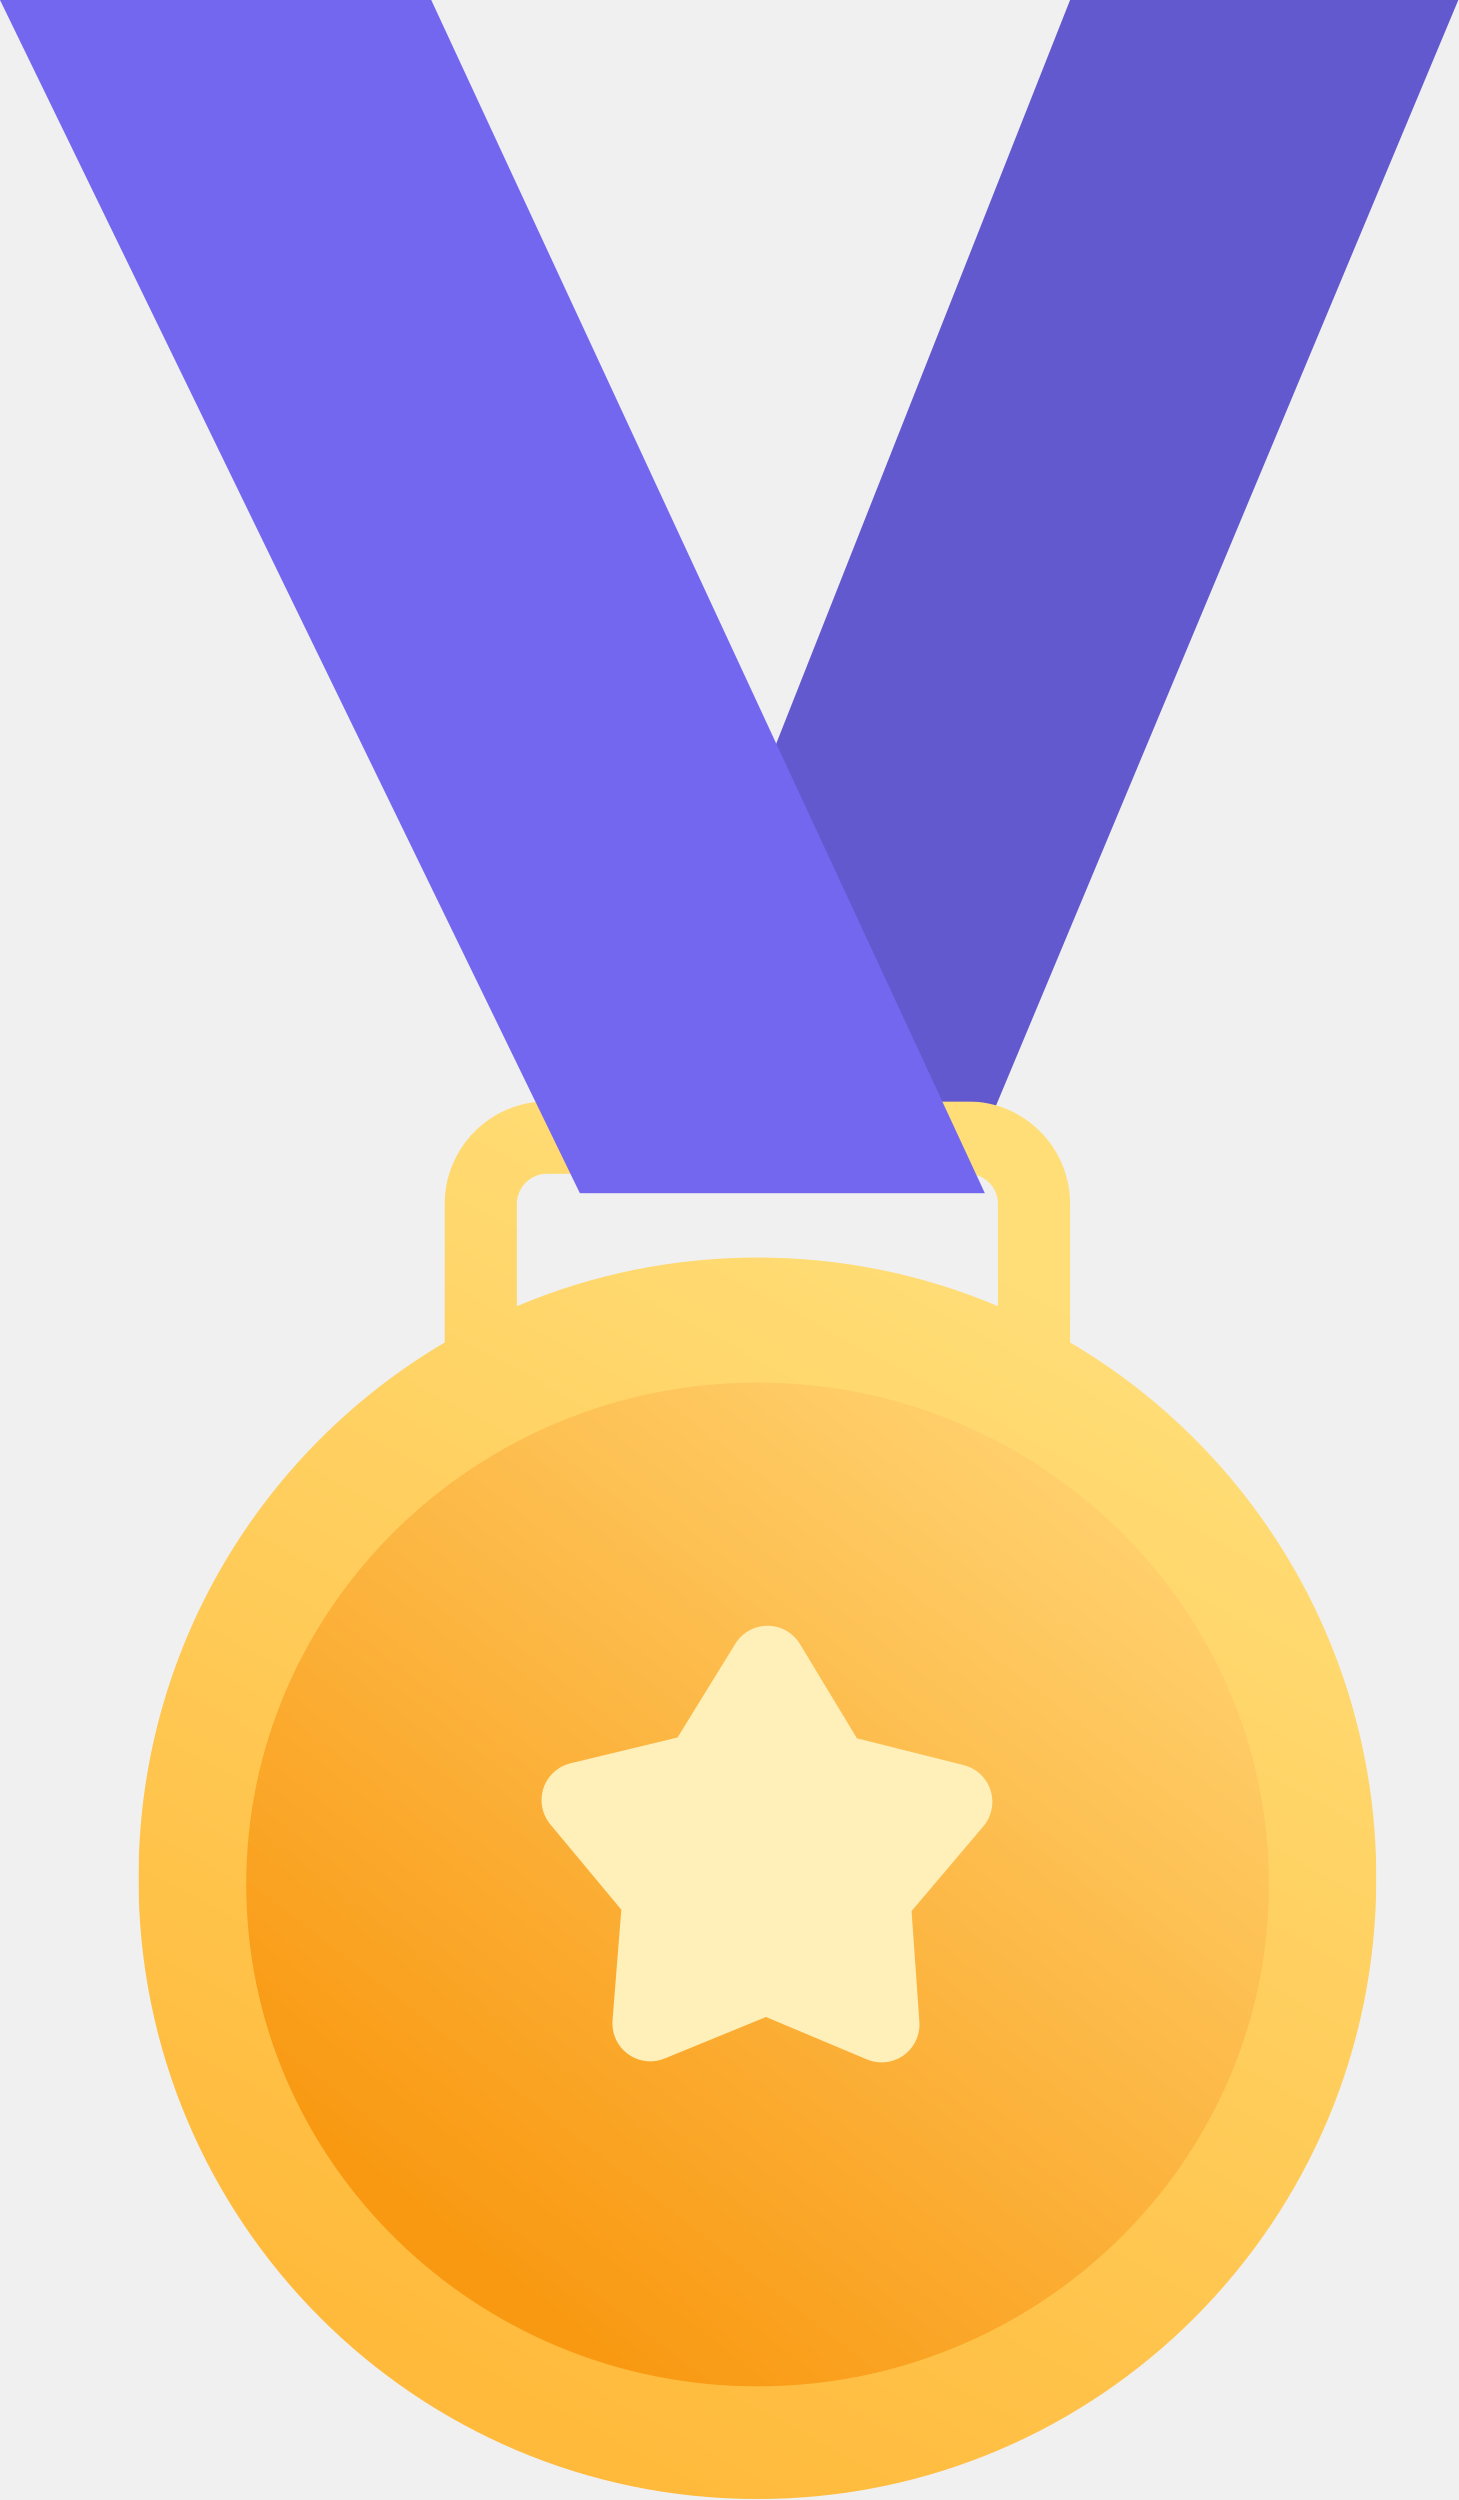
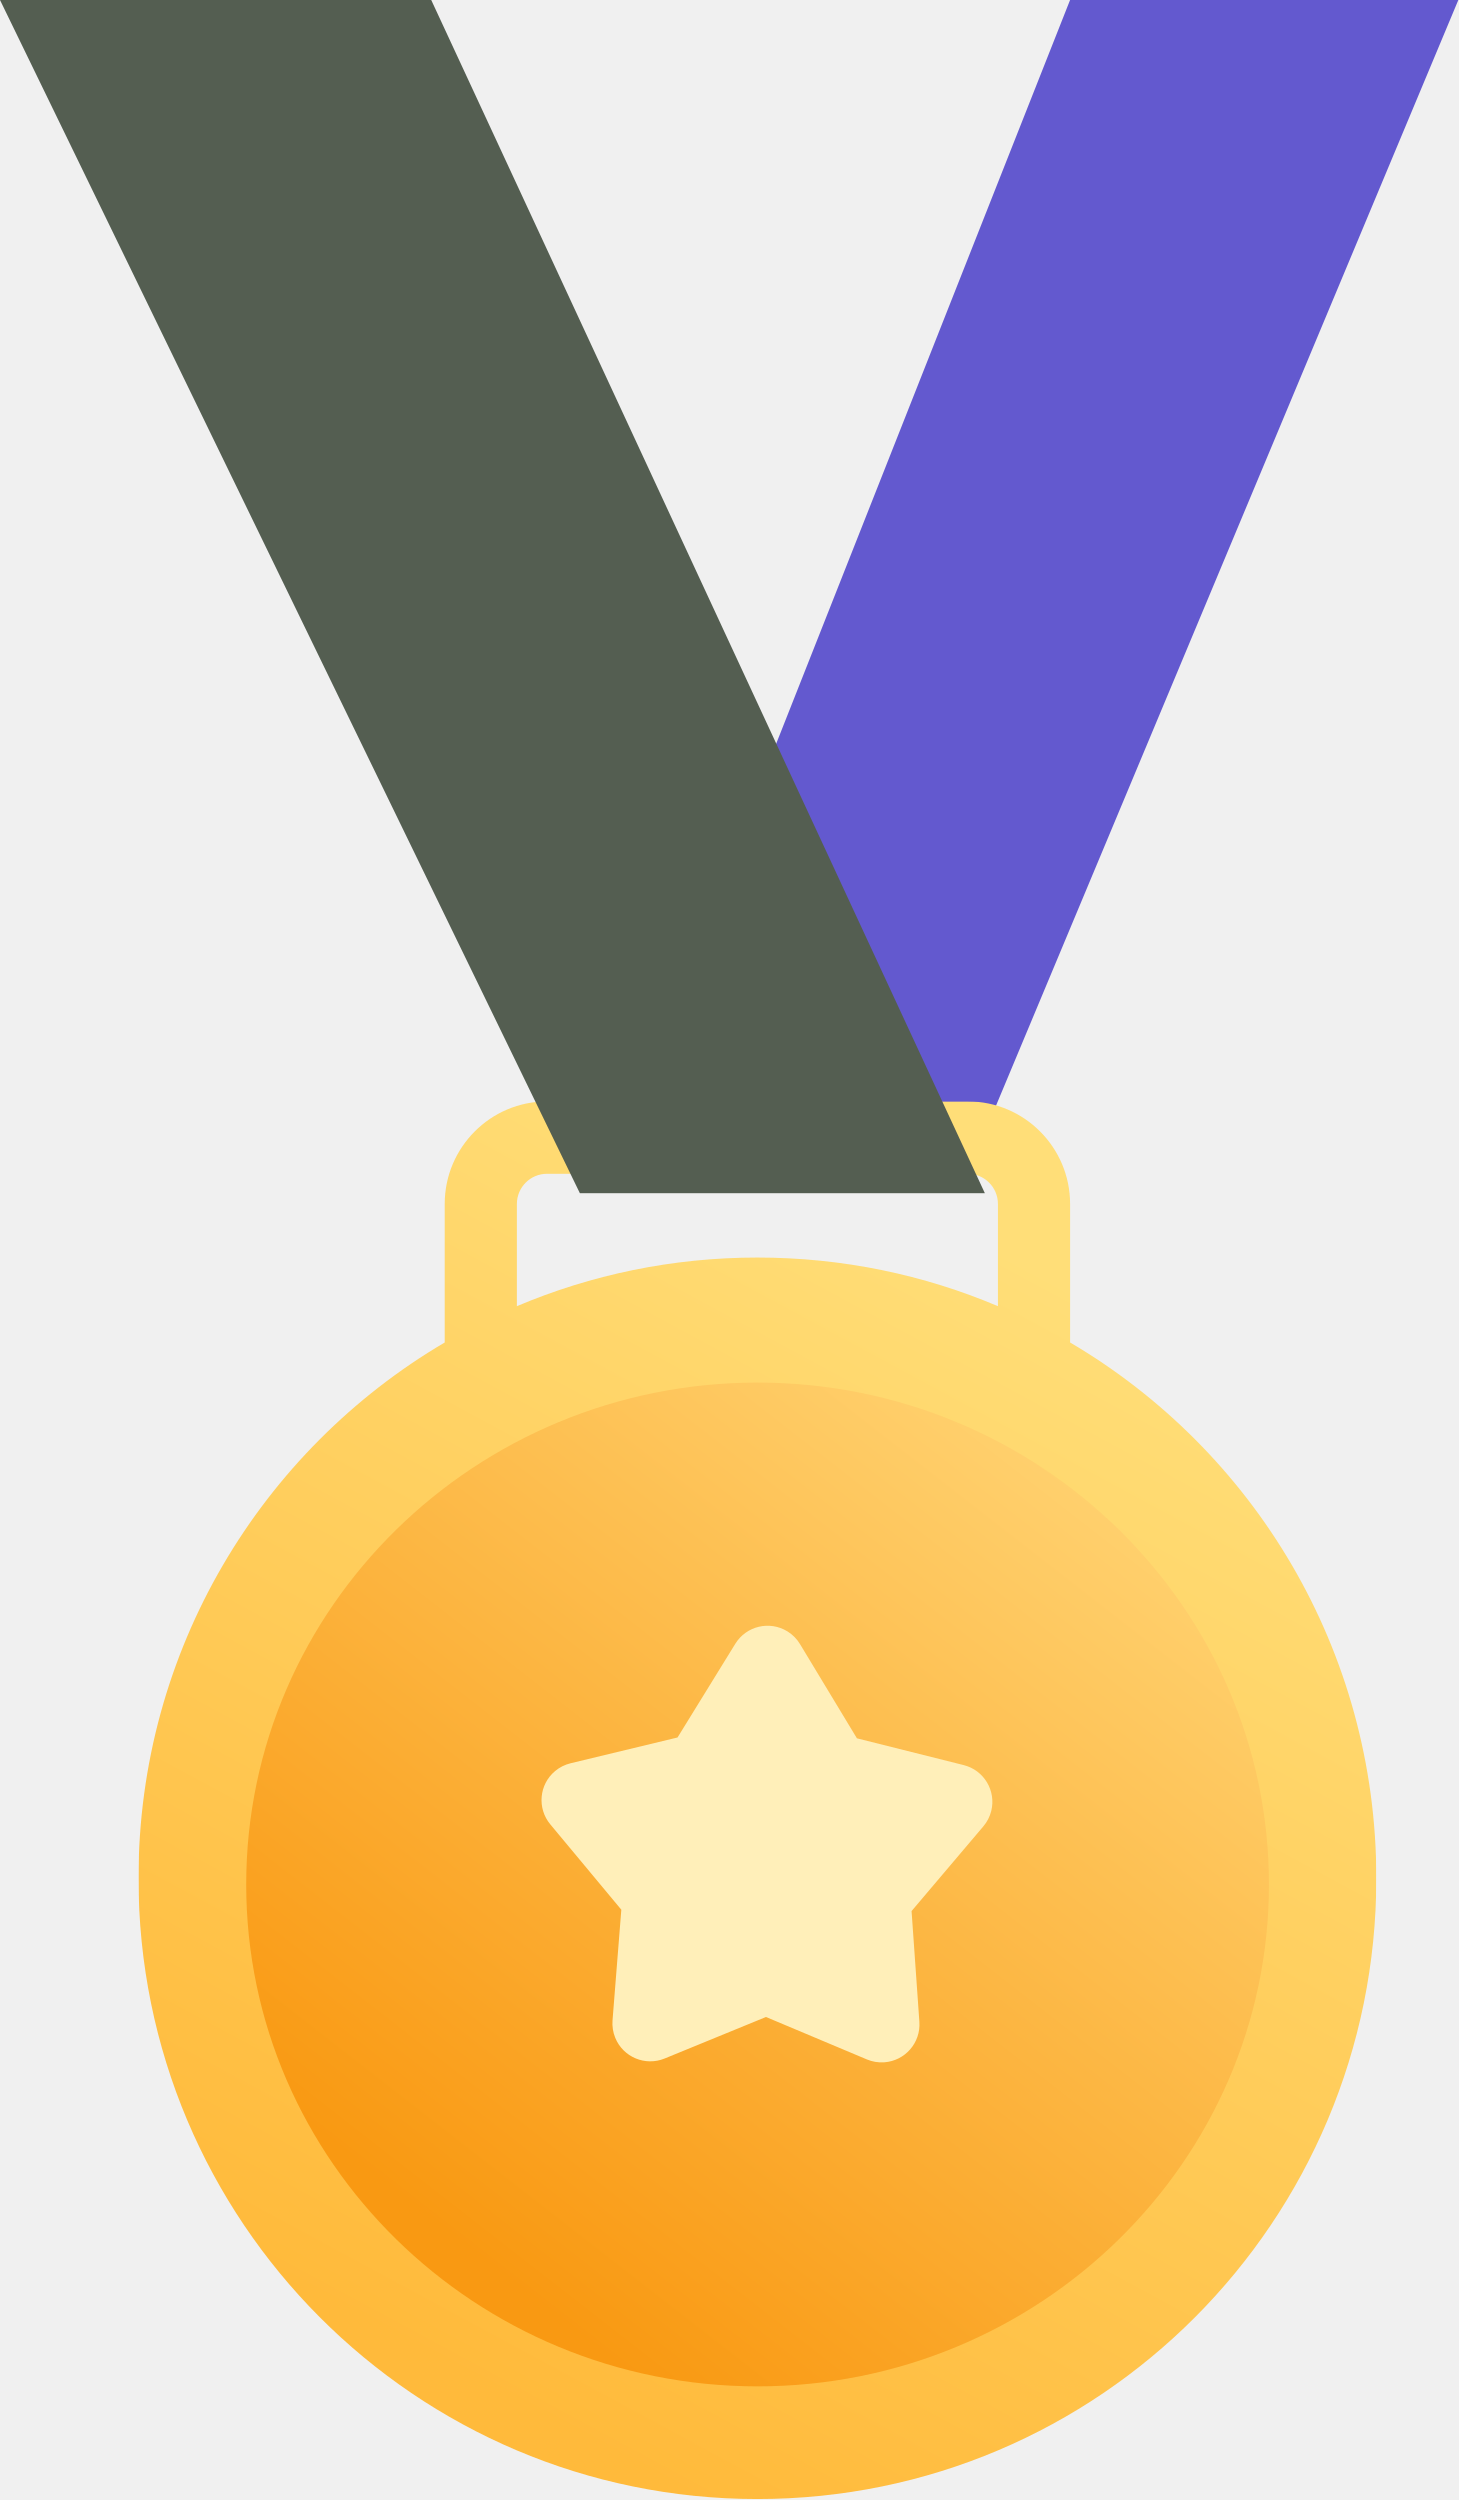
<svg xmlns="http://www.w3.org/2000/svg" xmlns:xlink="http://www.w3.org/1999/xlink" width="77px" height="132px" viewBox="0 0 77 132" version="1.1">
  <defs>
    <polygon id="path-1" points="0.312 0.155 65.67 0.155 65.67 73.949 0.312 73.949" />
    <linearGradient x1="74.194%" y1="12.412%" x2="34.456%" y2="95.336%" id="linearGradient-3">
      <stop stop-color="#FFDE78" offset="0%" />
      <stop stop-color="#FFBA3B" offset="100%" />
    </linearGradient>
    <linearGradient x1="84.444%" y1="12.871%" x2="24.603%" y2="88.537%" id="linearGradient-4">
      <stop stop-color="#FFD06D" offset="0%" />
      <stop stop-color="#F99912" offset="100%" />
    </linearGradient>
  </defs>
  <g id="⚙️-Symbols" stroke="none" stroke-width="1" fill="none" fill-rule="evenodd">
    <g id="28)-Widgets/1)-Advanced/Congratulations" transform="translate(-236, 0)">
      <g id="Badge" transform="translate(236, 0)">
        <polygon id="Fill-1" fill="#6359CF" points="56.5 0 32 62 51.075 62 77 0" />
        <g id="Group-4" transform="translate(7, 58)">
          <mask id="mask-2" fill="white">
            <use xlink:href="#path-1" />
          </mask>
          <g id="Clip-3" />
          <path d="M20.291,10.966 L20.291,5.568 C20.291,4.691 21.003,3.976 21.879,3.976 L44.103,3.976 C44.978,3.976 45.691,4.691 45.691,5.568 L45.691,10.966 C41.787,9.312 37.495,8.398 32.991,8.398 C28.487,8.398 24.195,9.312 20.291,10.966 M49.501,12.883 L49.501,5.568 C49.501,2.583 47.079,0.155 44.103,0.155 L21.879,0.155 C18.902,0.155 16.481,2.583 16.481,5.568 L16.481,12.883 C6.808,18.574 0.312,29.113 0.312,41.174 C0.312,59.275 14.943,73.949 32.991,73.949 C51.039,73.949 65.67,59.275 65.67,41.174 C65.67,29.113 59.175,18.574 49.501,12.883" id="Fill-2" fill="url(#linearGradient-3)" mask="url(#mask-2)" />
        </g>
        <path d="M40,126 C25.111,126 13,114.113 13,99.5 C13,84.887 25.111,73 40,73 C54.888,73 67,84.887 67,99.5 C67,114.113 54.888,126 40,126" id="Fill-5" fill="url(#linearGradient-4)" />
        <path d="M45.772,108.738 L40.443,106.497 L40.443,106.497 L35.094,108.689 C34.072,109.108 32.903,108.619 32.485,107.597 C32.366,107.307 32.317,106.993 32.341,106.68 L32.806,100.833 L32.806,100.833 L29.055,96.325 C28.349,95.476 28.464,94.214 29.314,93.508 C29.549,93.312 29.826,93.173 30.124,93.101 L35.774,91.739 L35.774,91.739 L38.825,86.79 C39.404,85.85 40.637,85.558 41.577,86.137 C41.848,86.304 42.075,86.533 42.239,86.806 L45.245,91.783 L45.245,91.783 L50.883,93.197 C51.955,93.466 52.605,94.552 52.337,95.624 C52.262,95.921 52.12,96.197 51.922,96.43 L48.131,100.904 L48.131,100.904 L48.543,106.755 C48.62,107.856 47.79,108.812 46.688,108.89 C46.375,108.912 46.061,108.86 45.772,108.738 Z" id="Fill-105" fill="#FFEFB9" />
-         <polygon id="Fill-116" fill="#7367F0" points="1.5262791e-13 0 22.769 0 52 63 30.617 63" />
+         <polygon id="Fill-116" fill="#545e51" points="1.5262791e-13 0 22.769 0 52 63 30.617 63" />
      </g>
    </g>
  </g>
</svg>
